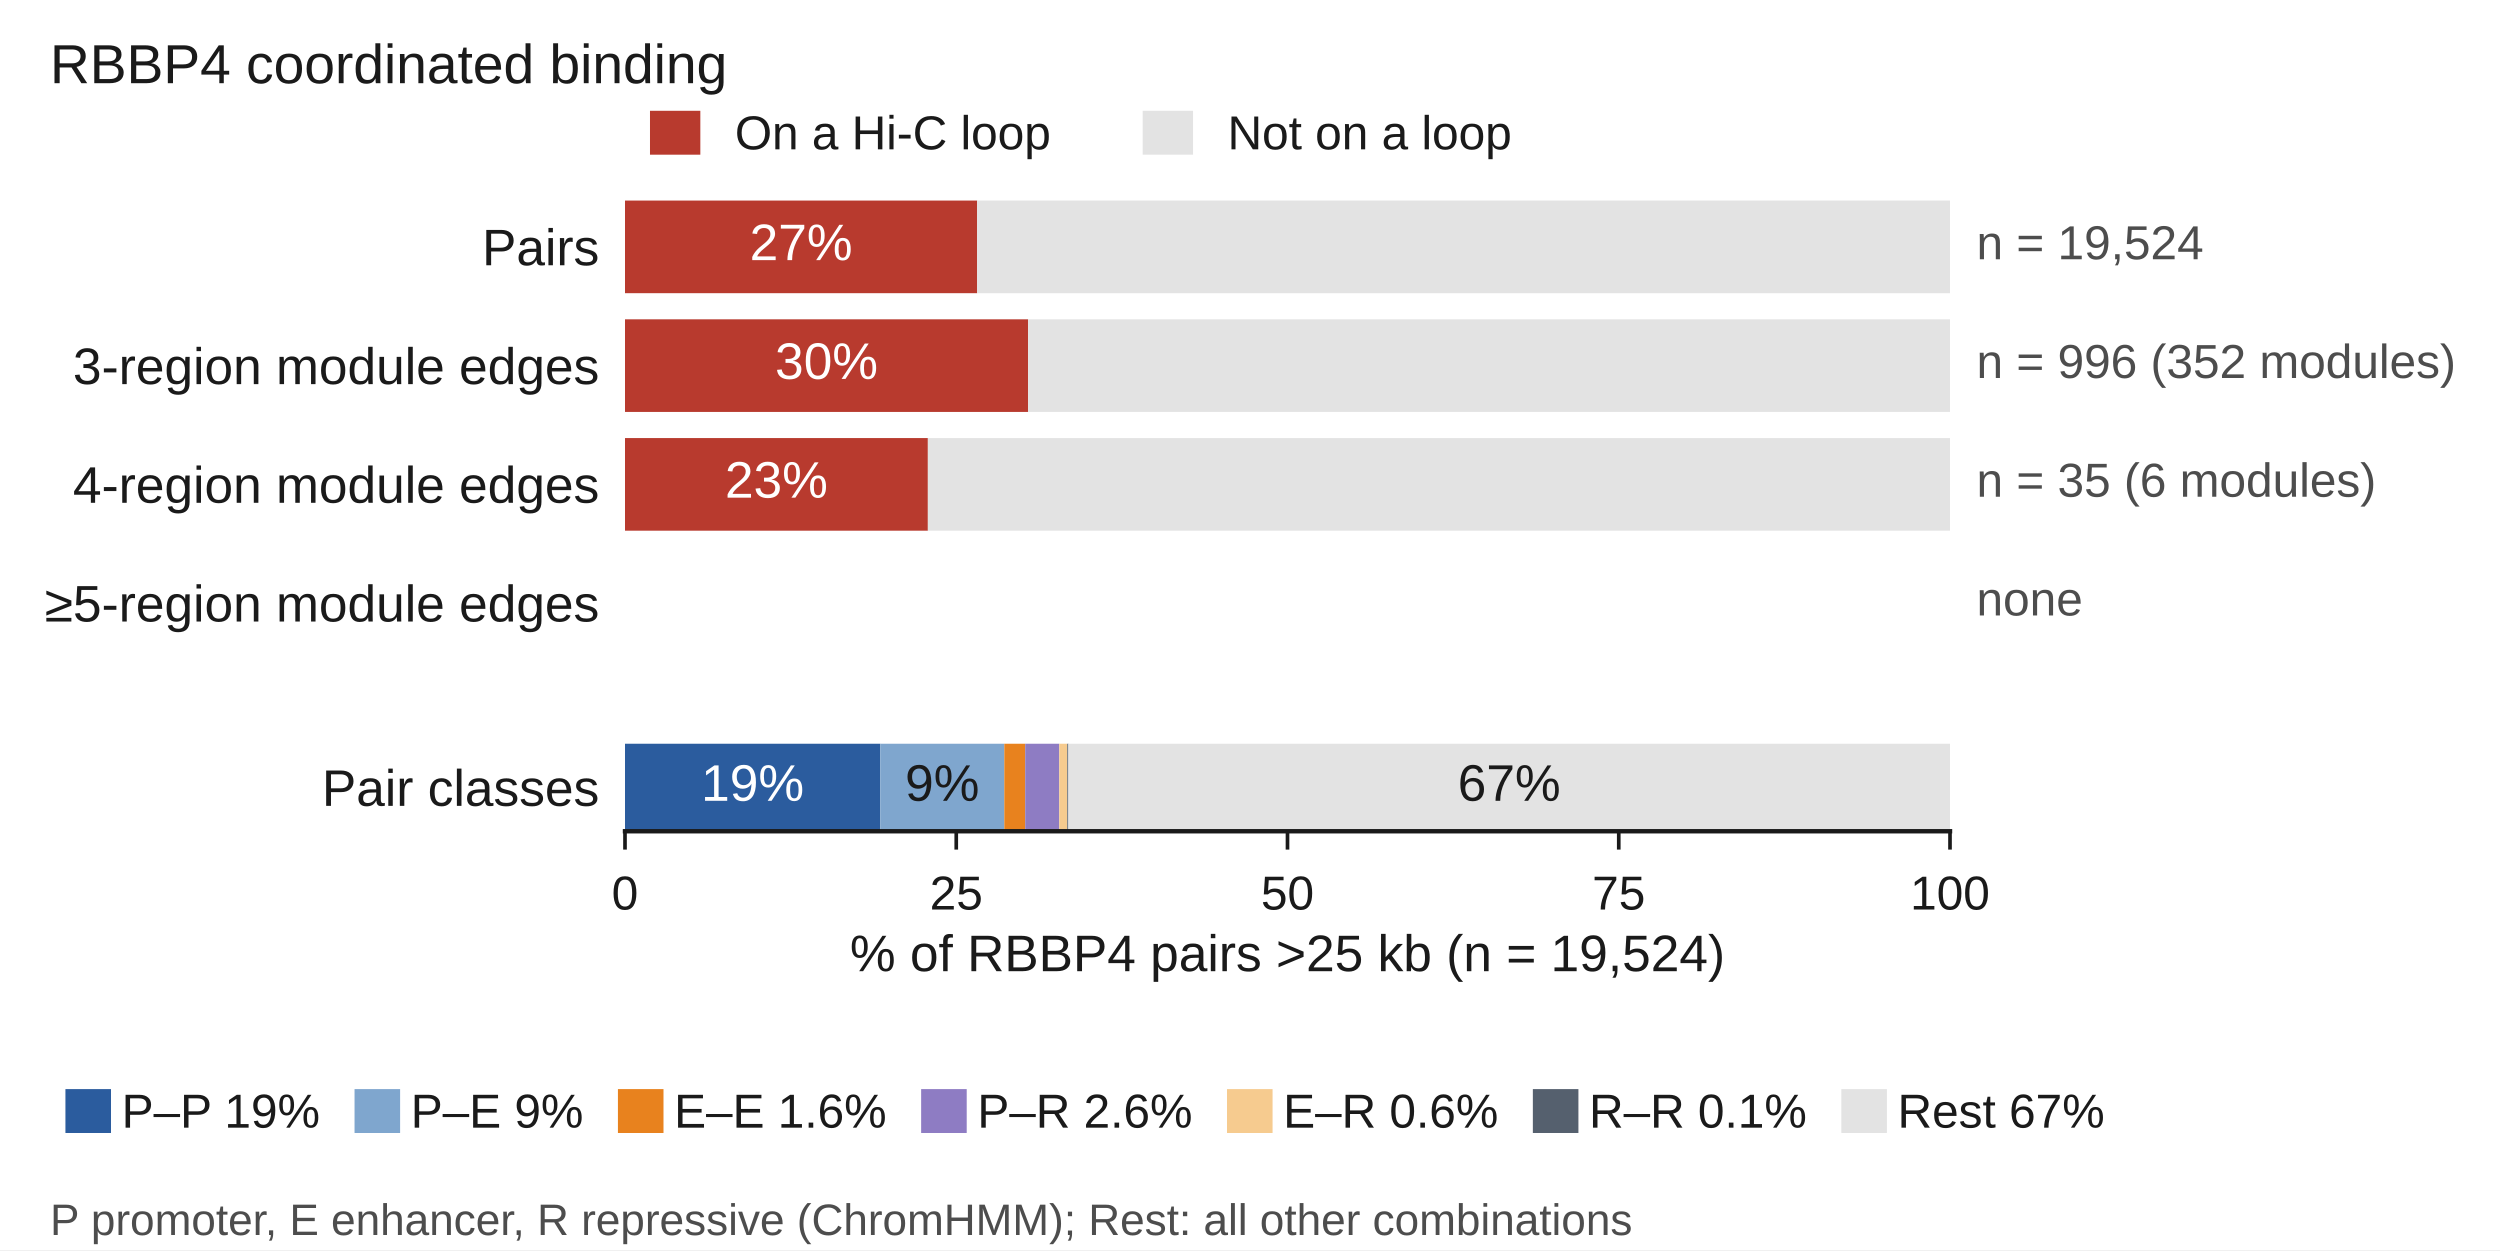
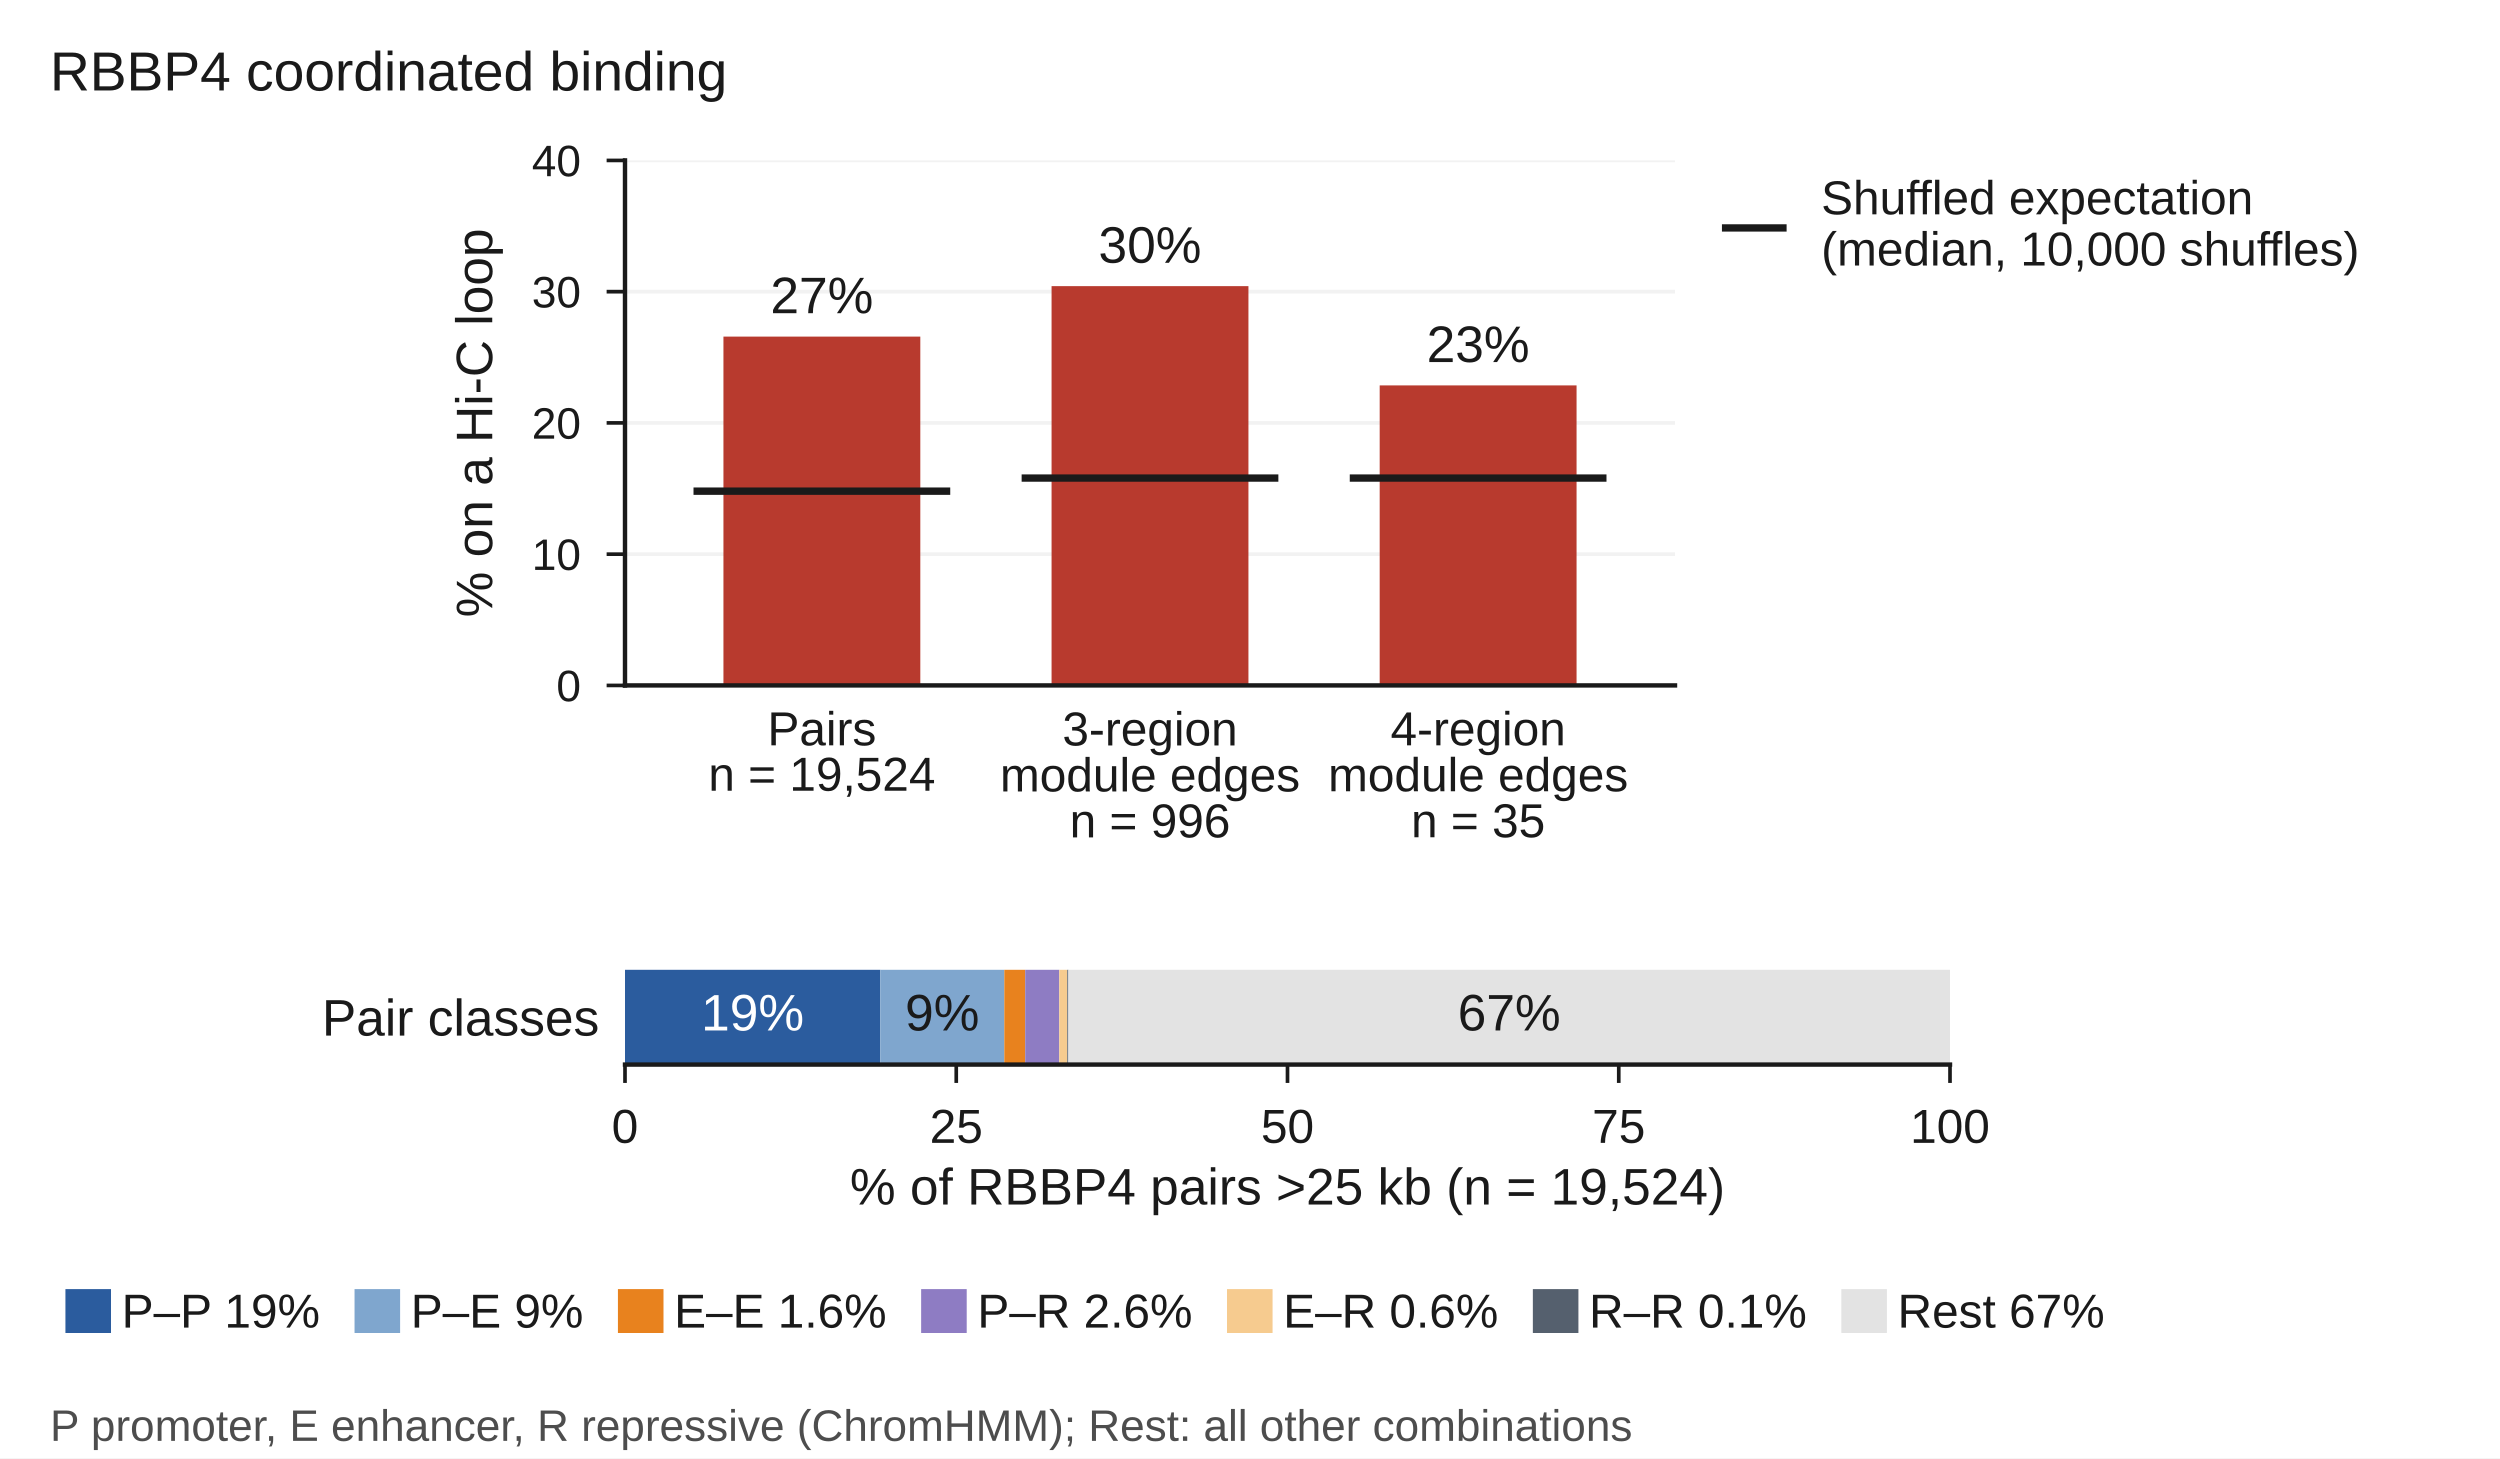
- <svg xmlns="http://www.w3.org/2000/svg" xmlns:xlink="http://www.w3.org/1999/xlink" width="340.157pt" height="170.079pt" viewBox="0 0 340.157 170.079" version="1.1">
+ <svg xmlns="http://www.w3.org/2000/svg" xmlns:xlink="http://www.w3.org/1999/xlink" width="340.157pt" height="198.425pt" viewBox="0 0 340.157 198.425" version="1.1">
  <defs>
    <style type="text/css">*{stroke-linejoin: round; stroke-linecap: butt}</style>
  </defs>
  <g id="figure_1">
    <g id="patch_1">
-       <path d="M 0 170.079  L 340.157 170.079  L 340.157 0  L 0 0  z " style="fill: #ffffff" />
+       <path d="M 0 198.425  L 340.157 198.425  L 340.157 0  L 0 0  z " style="fill: #ffffff" />
    </g>
    <g id="axes_1">
      <g id="patch_2">
-         <path d="M 85.039 90.142  L 265.323 90.142  L 265.323 25.512  L 85.039 25.512  z " style="fill: #ffffff" />
-       </g>
-       <g id="patch_3">
-         <path d="M 85.039 27.289  L 132.954 27.289  L 132.954 39.892  L 85.039 39.892  z " clip-path="url(#pa2cba1f8bd)" style="fill: #b83a2e" />
-       </g>
-       <g id="patch_4">
-         <path d="M 132.954 27.289  L 265.323 27.289  L 265.323 39.892  L 132.954 39.892  z " clip-path="url(#pa2cba1f8bd)" style="fill: #e3e3e3" />
-       </g>
-       <g id="patch_5">
-         <path d="M 85.039 43.447  L 139.885 43.447  L 139.885 56.049  L 85.039 56.049  z " clip-path="url(#pa2cba1f8bd)" style="fill: #b83a2e" />
-       </g>
-       <g id="patch_6">
-         <path d="M 139.885 43.447  L 265.323 43.447  L 265.323 56.049  L 139.885 56.049  z " clip-path="url(#pa2cba1f8bd)" style="fill: #e3e3e3" />
-       </g>
-       <g id="patch_7">
-         <path d="M 85.039 59.604  L 126.247 59.604  L 126.247 72.207  L 85.039 72.207  z " clip-path="url(#pa2cba1f8bd)" style="fill: #b83a2e" />
-       </g>
-       <g id="patch_8">
-         <path d="M 126.247 59.604  L 265.323 59.604  L 265.323 72.207  L 126.247 72.207  z " clip-path="url(#pa2cba1f8bd)" style="fill: #e3e3e3" />
-       </g>
-       <g id="matplotlib.axis_1" />
+         <path d="M 85.039 93.26  L 227.906 93.26  L 227.906 21.827  L 85.039 21.827  z " style="fill: #ffffff" />
+       </g>
+       <g id="matplotlib.axis_1">
+         <g id="xtick_1">
+           <g id="line2d_1" />
+           <g id="text_1">
+             <text style="fill: #1a1a1a" transform="translate(104.4224 101.4124)" font-family="Arial, ArialMT, Helvetica, sans-serif" font-size="6.500">Pairs</text>
+             <text style="fill: #1a1a1a" transform="translate(96.37607 107.5895)" font-family="Arial, ArialMT, Helvetica, sans-serif" font-size="6.500">n = 19,524</text>
+           </g>
+         </g>
+         <g id="xtick_2">
+           <g id="line2d_2" />
+           <g id="text_2">
+             <text style="fill: #1a1a1a" transform="translate(144.5495 101.4317)" font-family="Arial, ArialMT, Helvetica, sans-serif" font-size="6.500">3-region</text>
+             <text style="fill: #1a1a1a" transform="translate(136.0569 107.685)" font-family="Arial, ArialMT, Helvetica, sans-serif" font-size="6.500">module edges</text>
+             <text style="fill: #1a1a1a" transform="translate(145.5392 113.9382)" font-family="Arial, ArialMT, Helvetica, sans-serif" font-size="6.500">n = 996</text>
+           </g>
+         </g>
+         <g id="xtick_3">
+           <g id="line2d_3" />
+           <g id="text_3">
+             <text style="fill: #1a1a1a" transform="translate(189.1952 101.4124)" font-family="Arial, ArialMT, Helvetica, sans-serif" font-size="6.500">4-region</text>
+             <text style="fill: #1a1a1a" transform="translate(180.7025 107.6657)" font-family="Arial, ArialMT, Helvetica, sans-serif" font-size="6.500">module edges</text>
+             <text style="fill: #1a1a1a" transform="translate(191.9922 113.9189)" font-family="Arial, ArialMT, Helvetica, sans-serif" font-size="6.500">n = 35</text>
+           </g>
+         </g>
+       </g>
      <g id="matplotlib.axis_2">
        <g id="ytick_1">
-           <g id="line2d_1" />
-           <g id="text_1">
-             <text style="fill: #1a1a1a; text-anchor: end" x="81.539" y="36.096" transform="rotate(-0 81.53937 36.09579)" font-family="Arial, ArialMT, Helvetica, sans-serif" font-size="7.000">Pairs</text>
-           </g>
-         </g>
-         <g id="ytick_2">
-           <g id="line2d_2" />
-           <g id="text_2">
-             <text style="fill: #1a1a1a; text-anchor: end" x="81.539" y="52.264" transform="rotate(-0 81.53937 52.26366)" font-family="Arial, ArialMT, Helvetica, sans-serif" font-size="7.000">3-region module edges</text>
-           </g>
-         </g>
-         <g id="ytick_3">
-           <g id="line2d_3" />
-           <g id="text_3">
-             <text style="fill: #1a1a1a; text-anchor: end" x="81.539" y="68.411" transform="rotate(-0 81.53937 68.41075)" font-family="Arial, ArialMT, Helvetica, sans-serif" font-size="7.000">4-region module edges</text>
-           </g>
-         </g>
-         <g id="ytick_4">
-           <g id="line2d_4" />
-           <g id="text_4">
-             <text style="fill: #1a1a1a; text-anchor: end" x="81.539" y="84.568" transform="rotate(-0 81.53937 84.56823)" font-family="Arial, ArialMT, Helvetica, sans-serif" font-size="7.000">≥5-region module edges</text>
-           </g>
-         </g>
-       </g>
-       <g id="text_5">
-         <text style="fill: #ffffff; text-anchor: middle" x="108.997" y="35.4" transform="rotate(-0 108.9968 35.40016)" font-family="Arial, ArialMT, Helvetica, sans-serif" font-size="7.000">27%</text>
-       </g>
-       <g id="text_6">
-         <text style="fill: #4d4d4d; text-anchor: start" x="268.929" y="35.271" transform="rotate(-0 268.9285 35.2709)" font-family="Arial, ArialMT, Helvetica, sans-serif" font-size="6.500">n = 19,524</text>
-       </g>
-       <g id="text_7">
-         <text style="fill: #ffffff; text-anchor: middle" x="112.462" y="51.558" transform="rotate(-0 112.462 51.55764)" font-family="Arial, ArialMT, Helvetica, sans-serif" font-size="7.000">30%</text>
-       </g>
-       <g id="text_8">
-         <text style="fill: #4d4d4d; text-anchor: start" x="268.929" y="51.43" transform="rotate(-0 268.9285 51.42991)" font-family="Arial, ArialMT, Helvetica, sans-serif" font-size="6.500">n = 996 (352 modules)</text>
-       </g>
-       <g id="text_9">
-         <text style="fill: #ffffff; text-anchor: middle" x="105.643" y="67.715" transform="rotate(-0 105.6432 67.71512)" font-family="Arial, ArialMT, Helvetica, sans-serif" font-size="7.000">23%</text>
-       </g>
-       <g id="text_10">
-         <text style="fill: #4d4d4d; text-anchor: start" x="268.929" y="67.587" transform="rotate(-0 268.9285 67.58739)" font-family="Arial, ArialMT, Helvetica, sans-serif" font-size="6.500">n = 35 (6 modules)</text>
-       </g>
-       <g id="text_11">
-         <text style="fill: #4d4d4d; text-anchor: start" x="268.929" y="83.743" transform="rotate(-0 268.9285 83.74334)" font-family="Arial, ArialMT, Helvetica, sans-serif" font-size="6.500">none</text>
-       </g>
-       <g id="legend_1">
-         <g id="patch_9">
-           <path d="M 88.939 20.547  L 94.789 20.547  L 94.789 15.575  L 88.939 15.575  z " style="fill: #b83a2e; stroke: #b83a2e; stroke-linejoin: miter" />
-         </g>
-         <g id="text_12">
-           <text style="fill: #1a1a1a; text-anchor: start" x="99.989" y="20.32" transform="rotate(-0 99.98937 20.31994)" font-family="Arial, ArialMT, Helvetica, sans-serif" font-size="6.500">On a Hi-C loop</text>
-         </g>
-         <g id="patch_10">
-           <path d="M 155.977 20.547  L 161.827 20.547  L 161.827 15.575  L 155.977 15.575  z " style="fill: #e3e3e3; stroke: #e3e3e3; stroke-linejoin: miter" />
-         </g>
-         <g id="text_13">
-           <text style="fill: #1a1a1a; text-anchor: start" x="167.027" y="20.32" transform="rotate(-0 167.0267 20.31994)" font-family="Arial, ArialMT, Helvetica, sans-serif" font-size="6.500">Not on a loop</text>
-         </g>
-       </g>
-     </g>
-     <g id="axes_2">
-       <g id="patch_11">
-         <path d="M 85.039 113.102  L 265.323 113.102  L 265.323 101.197  L 85.039 101.197  z " style="fill: #ffffff" />
-       </g>
-       <g id="patch_12">
-         <path d="M 85.039 113.102  L 119.768 113.102  L 119.768 101.197  L 85.039 101.197  z " clip-path="url(#pd49be75814)" style="fill: #2b5c9e" />
-       </g>
-       <g id="patch_13">
-         <path d="M 119.768 113.102  L 136.648 113.102  L 136.648 101.197  L 119.768 101.197  z " clip-path="url(#pd49be75814)" style="fill: #7fa6ce" />
-       </g>
-       <g id="patch_14">
-         <path d="M 136.648 113.102  L 139.492 113.102  L 139.492 101.197  L 136.648 101.197  z " clip-path="url(#pd49be75814)" style="fill: #e8821e" />
-       </g>
-       <g id="patch_15">
-         <path d="M 139.492 113.102  L 144.127 113.102  L 144.127 101.197  L 139.492 101.197  z " clip-path="url(#pd49be75814)" style="fill: #8e7cc3" />
-       </g>
-       <g id="patch_16">
-         <path d="M 144.127 113.102  L 145.217 113.102  L 145.217 101.197  L 144.127 101.197  z " clip-path="url(#pd49be75814)" style="fill: #f6cb8f" />
-       </g>
-       <g id="patch_17">
-         <path d="M 145.217 113.102  L 145.365 113.102  L 145.365 101.197  L 145.217 101.197  z " clip-path="url(#pd49be75814)" style="fill: #55606e" />
-       </g>
-       <g id="patch_18">
-         <path d="M 145.365 113.102  L 265.323 113.102  L 265.323 101.197  L 145.365 101.197  z " clip-path="url(#pd49be75814)" style="fill: #e3e3e3" />
-       </g>
-       <g id="matplotlib.axis_3">
-         <g id="xtick_1">
+           <g id="line2d_4">
+             <path d="M 85.039 93.26  L 227.906 93.26  " clip-path="url(#pa459d938b5)" style="fill: none; stroke: #f2f2f2; stroke-width: 0.5; stroke-linecap: square" />
+           </g>
          <g id="line2d_5">
            <defs>
-               <path id="m9a69a35c4c" d="M 0 0  L 0 2.5  " style="stroke: #1a1a1a; stroke-width: 0.5" />
+               <path id="mca47b31af3" d="M 0 0  L -2.5 0  " style="stroke: #1a1a1a; stroke-width: 0.5" />
            </defs>
            <g>
-               <use xlink:href="#m9a69a35c4c" x="85.039" y="113.102" style="fill: #1a1a1a; stroke: #1a1a1a; stroke-width: 0.5" />
+               <use xlink:href="#mca47b31af3" x="85.039" y="93.26" style="fill: #1a1a1a; stroke: #1a1a1a; stroke-width: 0.5" />
+             </g>
+           </g>
+           <g id="text_4">
+             <text style="fill: #1a1a1a; text-anchor: end" x="79.039" y="95.407" transform="rotate(-0 79.03937 95.40719)" font-family="Arial, ArialMT, Helvetica, sans-serif" font-size="6.000">0</text>
+           </g>
+         </g>
+         <g id="ytick_2">
+           <g id="line2d_6">
+             <path d="M 85.039 75.402  L 227.906 75.402  " clip-path="url(#pa459d938b5)" style="fill: none; stroke: #f2f2f2; stroke-width: 0.5; stroke-linecap: square" />
+           </g>
+           <g id="line2d_7">
+             <g>
+               <use xlink:href="#mca47b31af3" x="85.039" y="75.402" style="fill: #1a1a1a; stroke: #1a1a1a; stroke-width: 0.5" />
+             </g>
+           </g>
+           <g id="text_5">
+             <text style="fill: #1a1a1a; text-anchor: end" x="79.039" y="77.549" transform="rotate(-0 79.03937 77.54892)" font-family="Arial, ArialMT, Helvetica, sans-serif" font-size="6.000">10</text>
+           </g>
+         </g>
+         <g id="ytick_3">
+           <g id="line2d_8">
+             <path d="M 85.039 57.543  L 227.906 57.543  " clip-path="url(#pa459d938b5)" style="fill: none; stroke: #f2f2f2; stroke-width: 0.5; stroke-linecap: square" />
+           </g>
+           <g id="line2d_9">
+             <g>
+               <use xlink:href="#mca47b31af3" x="85.039" y="57.543" style="fill: #1a1a1a; stroke: #1a1a1a; stroke-width: 0.5" />
+             </g>
+           </g>
+           <g id="text_6">
+             <text style="fill: #1a1a1a; text-anchor: end" x="79.039" y="59.691" transform="rotate(-0 79.03937 59.69065)" font-family="Arial, ArialMT, Helvetica, sans-serif" font-size="6.000">20</text>
+           </g>
+         </g>
+         <g id="ytick_4">
+           <g id="line2d_10">
+             <path d="M 85.039 39.685  L 227.906 39.685  " clip-path="url(#pa459d938b5)" style="fill: none; stroke: #f2f2f2; stroke-width: 0.5; stroke-linecap: square" />
+           </g>
+           <g id="line2d_11">
+             <g>
+               <use xlink:href="#mca47b31af3" x="85.039" y="39.685" style="fill: #1a1a1a; stroke: #1a1a1a; stroke-width: 0.5" />
+             </g>
+           </g>
+           <g id="text_7">
+             <text style="fill: #1a1a1a; text-anchor: end" x="79.039" y="41.832" transform="rotate(-0 79.03937 41.83238)" font-family="Arial, ArialMT, Helvetica, sans-serif" font-size="6.000">30</text>
+           </g>
+         </g>
+         <g id="ytick_5">
+           <g id="line2d_12">
+             <path d="M 85.039 21.827  L 227.906 21.827  " clip-path="url(#pa459d938b5)" style="fill: none; stroke: #f2f2f2; stroke-width: 0.5; stroke-linecap: square" />
+           </g>
+           <g id="line2d_13">
+             <g>
+               <use xlink:href="#mca47b31af3" x="85.039" y="21.827" style="fill: #1a1a1a; stroke: #1a1a1a; stroke-width: 0.5" />
+             </g>
+           </g>
+           <g id="text_8">
+             <text style="fill: #1a1a1a; text-anchor: end" x="79.039" y="23.974" transform="rotate(-0 79.03937 23.97412)" font-family="Arial, ArialMT, Helvetica, sans-serif" font-size="6.000">40</text>
+           </g>
+         </g>
+         <g id="text_9">
+           <text style="fill: #1a1a1a; text-anchor: middle" x="66.975" y="57.543" transform="rotate(-90 66.975 57.54331)" font-family="Arial, ArialMT, Helvetica, sans-serif" font-size="7.000">% on a Hi-C loop</text>
+         </g>
+       </g>
+       <g id="patch_3">
+         <path d="M 98.433 93.26  L 125.22 93.26  L 125.22 45.797  L 98.433 45.797  z " clip-path="url(#pa459d938b5)" style="fill: #b83a2e" />
+       </g>
+       <g id="patch_4">
+         <path d="M 143.079 93.26  L 169.866 93.26  L 169.866 38.932  L 143.079 38.932  z " clip-path="url(#pa459d938b5)" style="fill: #b83a2e" />
+       </g>
+       <g id="patch_5">
+         <path d="M 187.724 93.26  L 214.512 93.26  L 214.512 52.441  L 187.724 52.441  z " clip-path="url(#pa459d938b5)" style="fill: #b83a2e" />
+       </g>
+       <g id="patch_6">
+         <path d="M 85.039 93.26  L 85.039 21.827  " style="fill: none; stroke: #1a1a1a; stroke-width: 0.6; stroke-linejoin: miter; stroke-linecap: square" />
+       </g>
+       <g id="patch_7">
+         <path d="M 85.039 93.26  L 227.906 93.26  " style="fill: none; stroke: #1a1a1a; stroke-width: 0.6; stroke-linejoin: miter; stroke-linecap: square" />
+       </g>
+       <g id="text_10">
+         <text style="fill: #1a1a1a; text-anchor: middle" x="111.827" y="42.62" transform="rotate(-0 111.8268 42.61987)" font-family="Arial, ArialMT, Helvetica, sans-serif" font-size="7.000">27%</text>
+       </g>
+       <g id="line2d_14">
+         <path d="M 94.861 66.83  L 128.792 66.83  " clip-path="url(#pa459d938b5)" style="fill: none; stroke: #1a1a1a; stroke-linecap: square" />
+       </g>
+       <g id="text_11">
+         <text style="fill: #1a1a1a; text-anchor: middle" x="156.472" y="35.755" transform="rotate(-0 156.4724 35.7549)" font-family="Arial, ArialMT, Helvetica, sans-serif" font-size="7.000">30%</text>
+       </g>
+       <g id="line2d_15">
+         <path d="M 139.507 65.044  L 173.438 65.044  " clip-path="url(#pa459d938b5)" style="fill: none; stroke: #1a1a1a; stroke-linecap: square" />
+       </g>
+       <g id="text_12">
+         <text style="fill: #1a1a1a; text-anchor: middle" x="201.118" y="49.264" transform="rotate(-0 201.1181 49.26387)" font-family="Arial, ArialMT, Helvetica, sans-serif" font-size="7.000">23%</text>
+       </g>
+       <g id="line2d_16">
+         <path d="M 184.153 65.044  L 218.083 65.044  " clip-path="url(#pa459d938b5)" style="fill: none; stroke: #1a1a1a; stroke-linecap: square" />
+       </g>
+       <g id="legend_1">
+         <g id="line2d_17">
+           <path d="M 234.791 31.013  L 238.691 31.013  L 242.591 31.013  " style="fill: none; stroke: #1a1a1a; stroke-linecap: square" />
+         </g>
+         <g id="text_13">
+           <text style="fill: #1a1a1a" transform="translate(247.7915 29.15857)" font-family="Arial, ArialMT, Helvetica, sans-serif" font-size="6.500">Shuffled expectation</text>
+           <text style="fill: #1a1a1a" transform="translate(247.7915 36.1286)" font-family="Arial, ArialMT, Helvetica, sans-serif" font-size="6.500">(median, 10,000 shuffles)</text>
+         </g>
+       </g>
+     </g>
+     <g id="axes_2">
+       <g id="patch_8">
+         <path d="M 85.039 144.85  L 265.323 144.85  L 265.323 131.953  L 85.039 131.953  z " style="fill: #ffffff" />
+       </g>
+       <g id="patch_9">
+         <path d="M 85.039 144.85  L 119.768 144.85  L 119.768 131.953  L 85.039 131.953  z " clip-path="url(#pcf2f4073c3)" style="fill: #2b5c9e" />
+       </g>
+       <g id="patch_10">
+         <path d="M 119.768 144.85  L 136.648 144.85  L 136.648 131.953  L 119.768 131.953  z " clip-path="url(#pcf2f4073c3)" style="fill: #7fa6ce" />
+       </g>
+       <g id="patch_11">
+         <path d="M 136.648 144.85  L 139.492 144.85  L 139.492 131.953  L 136.648 131.953  z " clip-path="url(#pcf2f4073c3)" style="fill: #e8821e" />
+       </g>
+       <g id="patch_12">
+         <path d="M 139.492 144.85  L 144.127 144.85  L 144.127 131.953  L 139.492 131.953  z " clip-path="url(#pcf2f4073c3)" style="fill: #8e7cc3" />
+       </g>
+       <g id="patch_13">
+         <path d="M 144.127 144.85  L 145.217 144.85  L 145.217 131.953  L 144.127 131.953  z " clip-path="url(#pcf2f4073c3)" style="fill: #f6cb8f" />
+       </g>
+       <g id="patch_14">
+         <path d="M 145.217 144.85  L 145.365 144.85  L 145.365 131.953  L 145.217 131.953  z " clip-path="url(#pcf2f4073c3)" style="fill: #55606e" />
+       </g>
+       <g id="patch_15">
+         <path d="M 145.365 144.85  L 265.323 144.85  L 265.323 131.953  L 145.365 131.953  z " clip-path="url(#pcf2f4073c3)" style="fill: #e3e3e3" />
+       </g>
+       <g id="matplotlib.axis_3">
+         <g id="xtick_4">
+           <g id="line2d_18">
+             <defs>
+               <path id="m82d790f1b1" d="M 0 0  L 0 2.5  " style="stroke: #1a1a1a; stroke-width: 0.5" />
+             </defs>
+             <g>
+               <use xlink:href="#m82d790f1b1" x="85.039" y="144.85" style="fill: #1a1a1a; stroke: #1a1a1a; stroke-width: 0.5" />
            </g>
          </g>
          <g id="text_14">
-             <text style="fill: #1a1a1a; text-anchor: middle" x="85.039" y="123.755" transform="rotate(-0 85.03937 123.7549)" font-family="Arial, ArialMT, Helvetica, sans-serif" font-size="6.500">0</text>
-           </g>
-         </g>
-         <g id="xtick_2">
-           <g id="line2d_6">
-             <g>
-               <use xlink:href="#m9a69a35c4c" x="130.11" y="113.102" style="fill: #1a1a1a; stroke: #1a1a1a; stroke-width: 0.5" />
+             <text style="fill: #1a1a1a; text-anchor: middle" x="85.039" y="155.503" transform="rotate(-0 85.03937 155.503)" font-family="Arial, ArialMT, Helvetica, sans-serif" font-size="6.500">0</text>
+           </g>
+         </g>
+         <g id="xtick_5">
+           <g id="line2d_19">
+             <g>
+               <use xlink:href="#m82d790f1b1" x="130.11" y="144.85" style="fill: #1a1a1a; stroke: #1a1a1a; stroke-width: 0.5" />
            </g>
          </g>
          <g id="text_15">
-             <text style="fill: #1a1a1a; text-anchor: middle" x="130.11" y="123.755" transform="rotate(-0 130.1102 123.7549)" font-family="Arial, ArialMT, Helvetica, sans-serif" font-size="6.500">25</text>
-           </g>
-         </g>
-         <g id="xtick_3">
-           <g id="line2d_7">
-             <g>
-               <use xlink:href="#m9a69a35c4c" x="175.181" y="113.102" style="fill: #1a1a1a; stroke: #1a1a1a; stroke-width: 0.5" />
+             <text style="fill: #1a1a1a; text-anchor: middle" x="130.11" y="155.503" transform="rotate(-0 130.1102 155.503)" font-family="Arial, ArialMT, Helvetica, sans-serif" font-size="6.500">25</text>
+           </g>
+         </g>
+         <g id="xtick_6">
+           <g id="line2d_20">
+             <g>
+               <use xlink:href="#m82d790f1b1" x="175.181" y="144.85" style="fill: #1a1a1a; stroke: #1a1a1a; stroke-width: 0.5" />
            </g>
          </g>
          <g id="text_16">
-             <text style="fill: #1a1a1a; text-anchor: middle" x="175.181" y="123.755" transform="rotate(-0 175.1811 123.7549)" font-family="Arial, ArialMT, Helvetica, sans-serif" font-size="6.500">50</text>
-           </g>
-         </g>
-         <g id="xtick_4">
-           <g id="line2d_8">
-             <g>
-               <use xlink:href="#m9a69a35c4c" x="220.252" y="113.102" style="fill: #1a1a1a; stroke: #1a1a1a; stroke-width: 0.5" />
+             <text style="fill: #1a1a1a; text-anchor: middle" x="175.181" y="155.503" transform="rotate(-0 175.1811 155.503)" font-family="Arial, ArialMT, Helvetica, sans-serif" font-size="6.500">50</text>
+           </g>
+         </g>
+         <g id="xtick_7">
+           <g id="line2d_21">
+             <g>
+               <use xlink:href="#m82d790f1b1" x="220.252" y="144.85" style="fill: #1a1a1a; stroke: #1a1a1a; stroke-width: 0.5" />
            </g>
          </g>
          <g id="text_17">
-             <text style="fill: #1a1a1a; text-anchor: middle" x="220.252" y="123.755" transform="rotate(-0 220.252 123.7549)" font-family="Arial, ArialMT, Helvetica, sans-serif" font-size="6.500">75</text>
-           </g>
-         </g>
-         <g id="xtick_5">
-           <g id="line2d_9">
-             <g>
-               <use xlink:href="#m9a69a35c4c" x="265.323" y="113.102" style="fill: #1a1a1a; stroke: #1a1a1a; stroke-width: 0.5" />
+             <text style="fill: #1a1a1a; text-anchor: middle" x="220.252" y="155.503" transform="rotate(-0 220.252 155.503)" font-family="Arial, ArialMT, Helvetica, sans-serif" font-size="6.500">75</text>
+           </g>
+         </g>
+         <g id="xtick_8">
+           <g id="line2d_22">
+             <g>
+               <use xlink:href="#m82d790f1b1" x="265.323" y="144.85" style="fill: #1a1a1a; stroke: #1a1a1a; stroke-width: 0.5" />
            </g>
          </g>
          <g id="text_18">
-             <text style="fill: #1a1a1a; text-anchor: middle" x="265.323" y="123.755" transform="rotate(-0 265.3228 123.7549)" font-family="Arial, ArialMT, Helvetica, sans-serif" font-size="6.500">100</text>
+             <text style="fill: #1a1a1a; text-anchor: middle" x="265.323" y="155.503" transform="rotate(-0 265.3228 155.503)" font-family="Arial, ArialMT, Helvetica, sans-serif" font-size="6.500">100</text>
          </g>
        </g>
        <g id="text_19">
-           <text style="fill: #1a1a1a; text-anchor: middle" x="175.181" y="132.143" transform="rotate(-0 175.1811 132.1426)" font-family="Arial, ArialMT, Helvetica, sans-serif" font-size="7.000">% of RBBP4 pairs &gt;25 kb (n = 19,524)</text>
+           <text style="fill: #1a1a1a; text-anchor: middle" x="175.181" y="163.891" transform="rotate(-0 175.1811 163.8906)" font-family="Arial, ArialMT, Helvetica, sans-serif" font-size="7.000">% of RBBP4 pairs &gt;25 kb (n = 19,524)</text>
        </g>
      </g>
      <g id="matplotlib.axis_4">
-         <g id="ytick_5">
-           <g id="line2d_10" />
+         <g id="ytick_6">
+           <g id="line2d_23" />
          <g id="text_20">
-             <text style="fill: #1a1a1a; text-anchor: end" x="81.539" y="109.655" transform="rotate(-0 81.53937 109.6548)" font-family="Arial, ArialMT, Helvetica, sans-serif" font-size="7.000">Pair classes</text>
-           </g>
-         </g>
+             <text style="fill: #1a1a1a; text-anchor: end" x="81.539" y="140.907" transform="rotate(-0 81.53937 140.9068)" font-family="Arial, ArialMT, Helvetica, sans-serif" font-size="7.000">Pair classes</text>
+           </g>
+         </g>
+       </g>
+       <g id="patch_16">
+         <path d="M 85.039 144.85  L 265.323 144.85  " style="fill: none; stroke: #1a1a1a; stroke-width: 0.6; stroke-linejoin: miter; stroke-linecap: square" />
+       </g>
+       <g id="text_21">
+         <text style="fill: #ffffff; text-anchor: middle" x="102.404" y="140.211" transform="rotate(-0 102.4038 140.2112)" font-family="Arial, ArialMT, Helvetica, sans-serif" font-size="7.000">19%</text>
+       </g>
+       <g id="text_22">
+         <text style="fill: #1a1a1a; text-anchor: middle" x="128.208" y="140.211" transform="rotate(-0 128.208 140.2112)" font-family="Arial, ArialMT, Helvetica, sans-serif" font-size="7.000">9%</text>
+       </g>
+       <g id="text_23">
+         <text style="fill: #1a1a1a; text-anchor: middle" x="205.344" y="140.211" transform="rotate(-0 205.3438 140.2112)" font-family="Arial, ArialMT, Helvetica, sans-serif" font-size="7.000">67%</text>
+       </g>
+     </g>
+     <g id="text_24">
+       <text style="fill: #1a1a1a; text-anchor: start" x="6.803" y="12.313" transform="rotate(-0 6.80315 12.31324)" font-family="Arial, ArialMT, Helvetica, sans-serif" font-size="7.500">RBBP4 coordinated binding</text>
+     </g>
+     <g id="text_25">
+       <text style="fill: #4d4d4d; text-anchor: start" x="6.803" y="196.044" transform="rotate(-0 6.80315 196.0441)" font-family="Arial, ArialMT, Helvetica, sans-serif" font-size="6.000">P promoter, E enhancer, R repressive (ChromHMM); Rest: all other combinations</text>
+     </g>
+     <g id="legend_2">
+       <g id="patch_17">
+         <path d="M 9.403 180.871  L 14.603 180.871  L 14.603 175.899  L 9.403 175.899  z " style="fill: #2b5c9e; stroke: #2b5c9e; stroke-linejoin: miter" />
+       </g>
+       <g id="text_26">
+         <text style="fill: #1a1a1a; text-anchor: start" x="16.553" y="180.644" transform="rotate(-0 16.55315 180.6436)" font-family="Arial, ArialMT, Helvetica, sans-serif" font-size="6.500">P–P 19%</text>
+       </g>
+       <g id="patch_18">
+         <path d="M 48.74 180.871  L 53.94 180.871  L 53.94 175.899  L 48.74 175.899  z " style="fill: #7fa6ce; stroke: #7fa6ce; stroke-linejoin: miter" />
+       </g>
+       <g id="text_27">
+         <text style="fill: #1a1a1a; text-anchor: start" x="55.89" y="180.644" transform="rotate(-0 55.89034 180.6436)" font-family="Arial, ArialMT, Helvetica, sans-serif" font-size="6.500">P–E 9%</text>
      </g>
      <g id="patch_19">
-         <path d="M 85.039 113.102  L 265.323 113.102  " style="fill: none; stroke: #1a1a1a; stroke-width: 0.6; stroke-linejoin: miter; stroke-linecap: square" />
-       </g>
-       <g id="text_21">
-         <text style="fill: #ffffff; text-anchor: middle" x="102.404" y="108.959" transform="rotate(-0 102.4038 108.9592)" font-family="Arial, ArialMT, Helvetica, sans-serif" font-size="7.000">19%</text>
-       </g>
-       <g id="text_22">
-         <text style="fill: #1a1a1a; text-anchor: middle" x="128.208" y="108.959" transform="rotate(-0 128.208 108.9592)" font-family="Arial, ArialMT, Helvetica, sans-serif" font-size="7.000">9%</text>
-       </g>
-       <g id="text_23">
-         <text style="fill: #1a1a1a; text-anchor: middle" x="205.344" y="108.959" transform="rotate(-0 205.3438 108.9592)" font-family="Arial, ArialMT, Helvetica, sans-serif" font-size="7.000">67%</text>
-       </g>
-     </g>
-     <g id="text_24">
-       <text style="fill: #1a1a1a; text-anchor: start" x="6.803" y="11.321" transform="rotate(-0 6.80315 11.32112)" font-family="Arial, ArialMT, Helvetica, sans-serif" font-size="7.500">RBBP4 coordinated binding</text>
-     </g>
-     <g id="text_25">
-       <text style="fill: #4d4d4d; text-anchor: start" x="6.803" y="168.038" transform="rotate(-0 6.80315 168.0378)" font-family="Arial, ArialMT, Helvetica, sans-serif" font-size="6.000">P promoter, E enhancer, R repressive (ChromHMM); Rest: all other combinations</text>
-     </g>
-     <g id="legend_2">
+         <path d="M 84.577 180.871  L 89.777 180.871  L 89.777 175.899  L 84.577 175.899  z " style="fill: #e8821e; stroke: #e8821e; stroke-linejoin: miter" />
+       </g>
+       <g id="text_28">
+         <text style="fill: #1a1a1a; text-anchor: start" x="91.727" y="180.644" transform="rotate(-0 91.72666 180.6436)" font-family="Arial, ArialMT, Helvetica, sans-serif" font-size="6.500">E–E 1.6%</text>
+       </g>
      <g id="patch_20">
-         <path d="M 9.403 153.658  L 14.603 153.658  L 14.603 148.686  L 9.403 148.686  z " style="fill: #2b5c9e; stroke: #2b5c9e; stroke-linejoin: miter" />
-       </g>
-       <g id="text_26">
-         <text style="fill: #1a1a1a; text-anchor: start" x="16.553" y="153.431" transform="rotate(-0 16.55315 153.431)" font-family="Arial, ArialMT, Helvetica, sans-serif" font-size="6.500">P–P 19%</text>
+         <path d="M 125.833 180.871  L 131.033 180.871  L 131.033 175.899  L 125.833 175.899  z " style="fill: #8e7cc3; stroke: #8e7cc3; stroke-linejoin: miter" />
+       </g>
+       <g id="text_29">
+         <text style="fill: #1a1a1a; text-anchor: start" x="132.983" y="180.644" transform="rotate(-0 132.9834 180.6436)" font-family="Arial, ArialMT, Helvetica, sans-serif" font-size="6.500">P–R 2.6%</text>
      </g>
      <g id="patch_21">
-         <path d="M 48.74 153.658  L 53.94 153.658  L 53.94 148.686  L 48.74 148.686  z " style="fill: #7fa6ce; stroke: #7fa6ce; stroke-linejoin: miter" />
-       </g>
-       <g id="text_27">
-         <text style="fill: #1a1a1a; text-anchor: start" x="55.89" y="153.431" transform="rotate(-0 55.89034 153.431)" font-family="Arial, ArialMT, Helvetica, sans-serif" font-size="6.500">P–E 9%</text>
+         <path d="M 167.449 180.871  L 172.649 180.871  L 172.649 175.899  L 167.449 175.899  z " style="fill: #f6cb8f; stroke: #f6cb8f; stroke-linejoin: miter" />
+       </g>
+       <g id="text_30">
+         <text style="fill: #1a1a1a; text-anchor: start" x="174.599" y="180.644" transform="rotate(-0 174.5986 180.6436)" font-family="Arial, ArialMT, Helvetica, sans-serif" font-size="6.500">E–R 0.6%</text>
      </g>
      <g id="patch_22">
-         <path d="M 84.577 153.658  L 89.777 153.658  L 89.777 148.686  L 84.577 148.686  z " style="fill: #e8821e; stroke: #e8821e; stroke-linejoin: miter" />
-       </g>
-       <g id="text_28">
-         <text style="fill: #1a1a1a; text-anchor: start" x="91.727" y="153.431" transform="rotate(-0 91.72666 153.431)" font-family="Arial, ArialMT, Helvetica, sans-serif" font-size="6.500">E–E 1.6%</text>
+         <path d="M 209.064 180.871  L 214.264 180.871  L 214.264 175.899  L 209.064 175.899  z " style="fill: #55606e; stroke: #55606e; stroke-linejoin: miter" />
+       </g>
+       <g id="text_31">
+         <text style="fill: #1a1a1a; text-anchor: start" x="216.214" y="180.644" transform="rotate(-0 216.2139 180.6436)" font-family="Arial, ArialMT, Helvetica, sans-serif" font-size="6.500">R–R 0.1%</text>
      </g>
      <g id="patch_23">
-         <path d="M 125.833 153.658  L 131.033 153.658  L 131.033 148.686  L 125.833 148.686  z " style="fill: #8e7cc3; stroke: #8e7cc3; stroke-linejoin: miter" />
-       </g>
-       <g id="text_29">
-         <text style="fill: #1a1a1a; text-anchor: start" x="132.983" y="153.431" transform="rotate(-0 132.9834 153.431)" font-family="Arial, ArialMT, Helvetica, sans-serif" font-size="6.500">P–R 2.6%</text>
-       </g>
-       <g id="patch_24">
-         <path d="M 167.449 153.658  L 172.649 153.658  L 172.649 148.686  L 167.449 148.686  z " style="fill: #f6cb8f; stroke: #f6cb8f; stroke-linejoin: miter" />
-       </g>
-       <g id="text_30">
-         <text style="fill: #1a1a1a; text-anchor: start" x="174.599" y="153.431" transform="rotate(-0 174.5986 153.431)" font-family="Arial, ArialMT, Helvetica, sans-serif" font-size="6.500">E–R 0.6%</text>
-       </g>
-       <g id="patch_25">
-         <path d="M 209.064 153.658  L 214.264 153.658  L 214.264 148.686  L 209.064 148.686  z " style="fill: #55606e; stroke: #55606e; stroke-linejoin: miter" />
-       </g>
-       <g id="text_31">
-         <text style="fill: #1a1a1a; text-anchor: start" x="216.214" y="153.431" transform="rotate(-0 216.2139 153.431)" font-family="Arial, ArialMT, Helvetica, sans-serif" font-size="6.500">R–R 0.1%</text>
-       </g>
-       <g id="patch_26">
-         <path d="M 251.038 153.658  L 256.238 153.658  L 256.238 148.686  L 251.038 148.686  z " style="fill: #e3e3e3; stroke: #e3e3e3; stroke-linejoin: miter" />
+         <path d="M 251.038 180.871  L 256.238 180.871  L 256.238 175.899  L 251.038 175.899  z " style="fill: #e3e3e3; stroke: #e3e3e3; stroke-linejoin: miter" />
      </g>
      <g id="text_32">
-         <text style="fill: #1a1a1a; text-anchor: start" x="258.188" y="153.431" transform="rotate(-0 258.1876 153.431)" font-family="Arial, ArialMT, Helvetica, sans-serif" font-size="6.500">Rest 67%</text>
+         <text style="fill: #1a1a1a; text-anchor: start" x="258.188" y="180.644" transform="rotate(-0 258.1876 180.6436)" font-family="Arial, ArialMT, Helvetica, sans-serif" font-size="6.500">Rest 67%</text>
      </g>
    </g>
  </g>
  <defs>
-     <clipPath id="pa2cba1f8bd">
-       <rect x="85.039" y="25.512" width="180.283" height="64.63" />
+     <clipPath id="pa459d938b5">
+       <rect x="85.039" y="21.827" width="142.866" height="71.433" />
    </clipPath>
-     <clipPath id="pd49be75814">
-       <rect x="85.039" y="101.197" width="180.283" height="11.906" />
+     <clipPath id="pcf2f4073c3">
+       <rect x="85.039" y="131.953" width="180.283" height="12.898" />
    </clipPath>
  </defs>
</svg>
